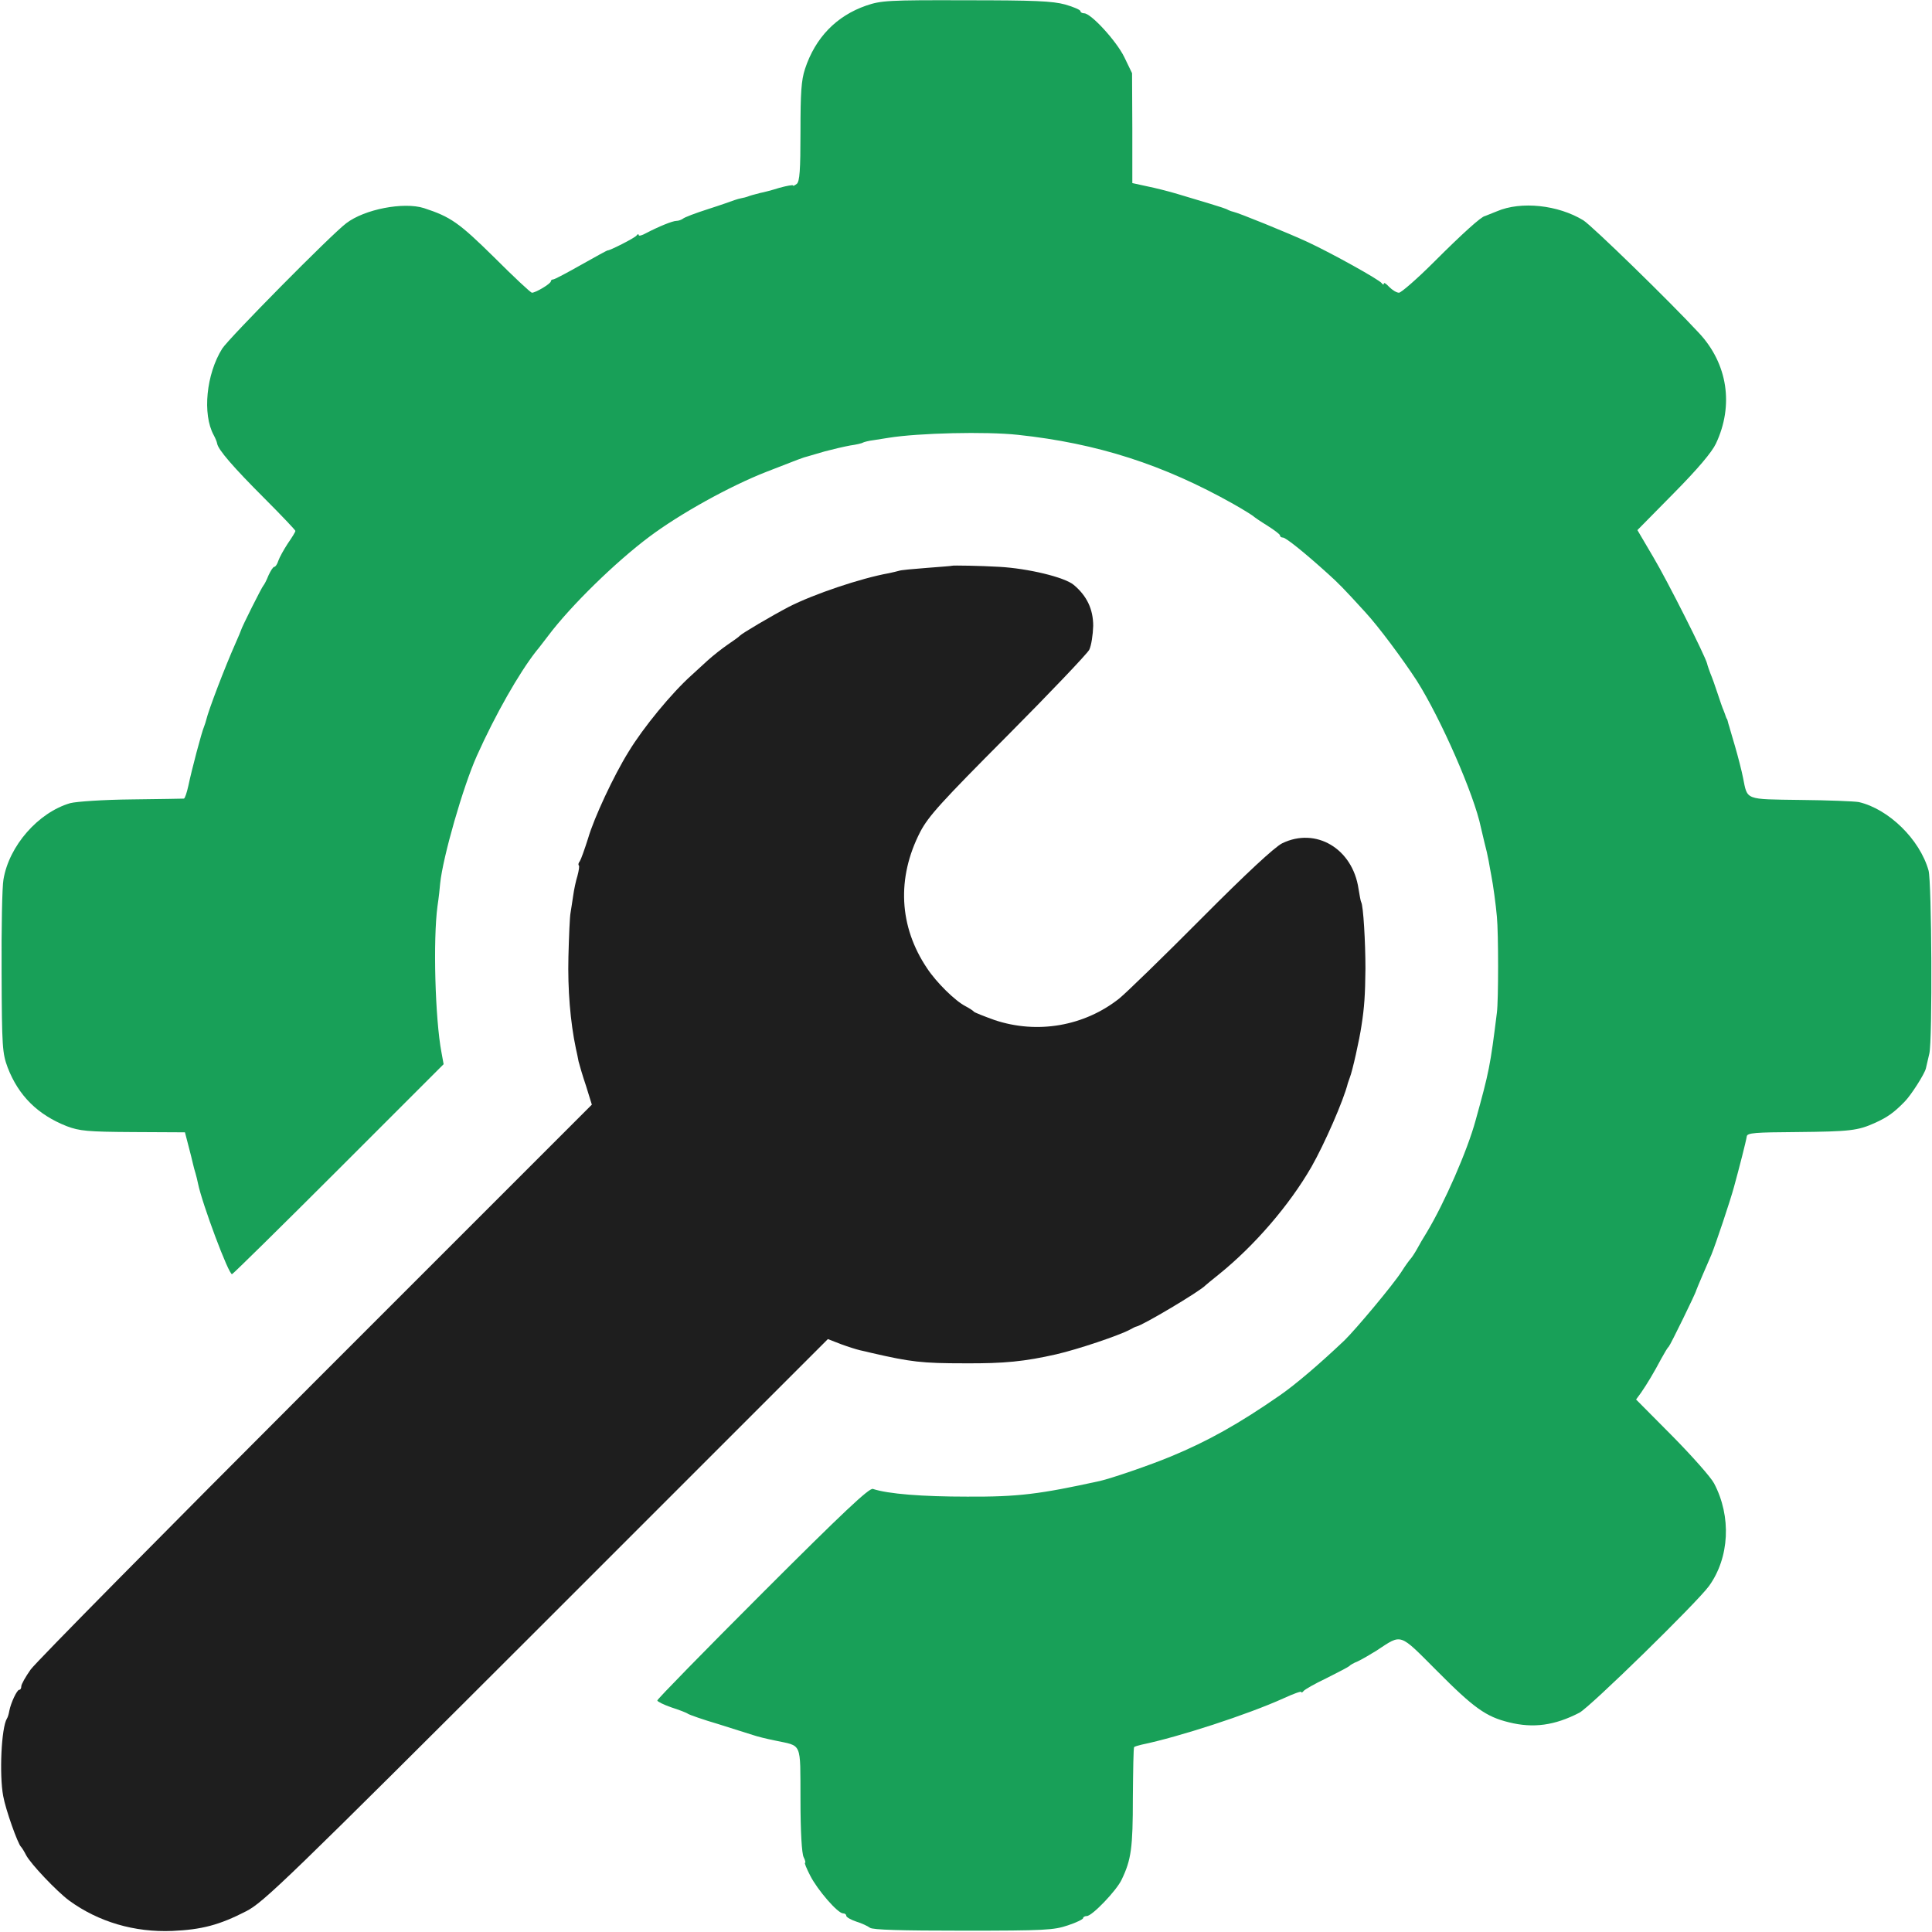
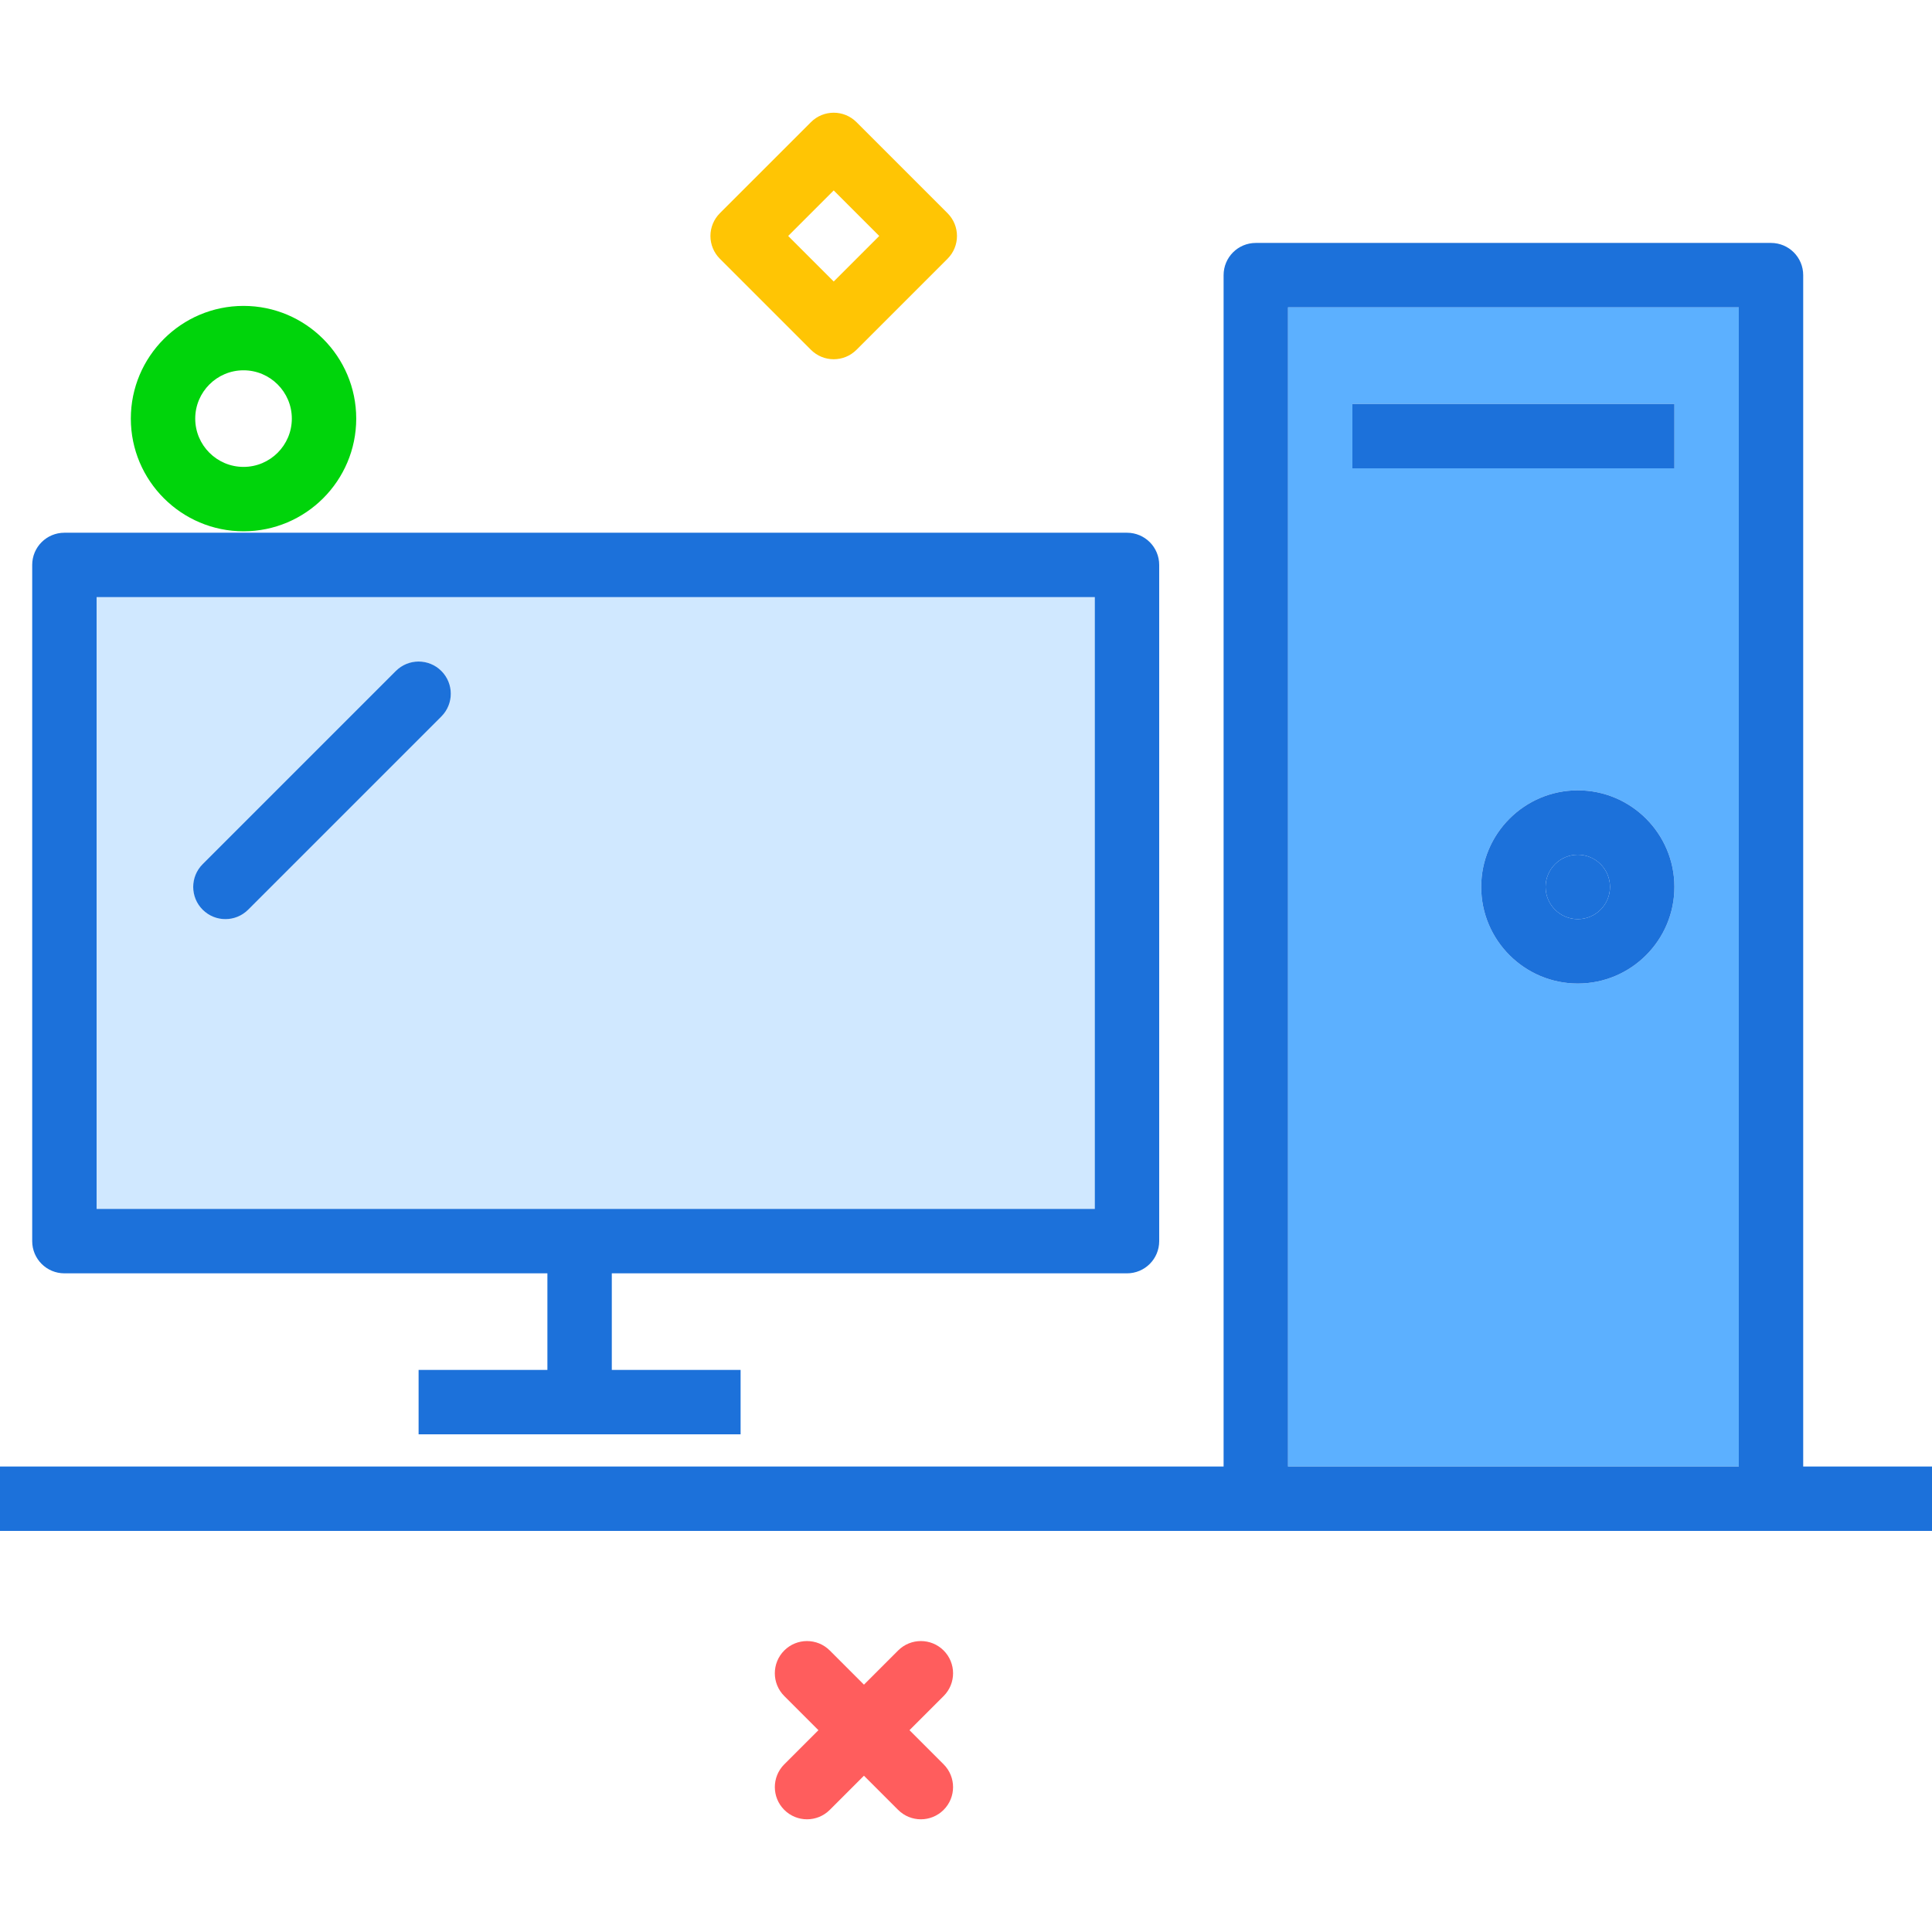
- <svg xmlns="http://www.w3.org/2000/svg" version="1.0" width="726pt" height="726pt" viewBox="0 0 726 726">
-   <g transform="translate(0,726) scale(0.1,-0.1)" stroke="none">
-     <path fill="#18a058" d="M3255 7239 c-112 -39 -191 -120 -230 -238 -14 -43 -17 -88 -17 -237 0 -144 -3 -186 -14 -195 -8 -6 -14 -9 -14 -6 0 3 -23 -1 -52 -9 -28 -9 -60 -17 -71 -19 -10 -3 -28 -7 -40 -11 -12 -5 -26 -8 -32 -9 -5 -1 -17 -4 -25 -7 -8 -3 -53 -19 -100 -34 -47 -15 -89 -31 -94 -36 -6 -4 -16 -8 -24 -8 -15 0 -68 -22 -114 -46 -16 -9 -28 -12 -28 -7 0 4 -4 4 -8 -2 -6 -9 -103 -58 -109 -56 -2 0 -46 -24 -99 -54 -53 -30 -100 -55 -105 -55 -5 0 -9 -3 -9 -7 0 -9 -57 -43 -71 -43 -5 0 -69 60 -142 133 -132 130 -163 152 -264 185 -76 24 -223 -4 -292 -57 -56 -42 -441 -432 -466 -471 -60 -96 -75 -246 -32 -325 6 -11 12 -25 13 -32 4 -23 60 -88 177 -205 64 -64 117 -120 117 -123 0 -4 -13 -25 -29 -48 -15 -23 -31 -52 -35 -64 -4 -13 -11 -23 -15 -23 -5 0 -14 -15 -22 -32 -7 -18 -16 -35 -19 -38 -5 -4 -82 -157 -85 -170 -1 -3 -9 -23 -19 -45 -41 -92 -103 -255 -111 -290 -1 -5 -5 -17 -8 -25 -9 -20 -47 -164 -59 -222 -6 -27 -13 -48 -17 -49 -3 0 -91 -2 -196 -3 -105 -1 -208 -8 -231 -14 -120 -35 -230 -160 -251 -287 -5 -27 -8 -185 -7 -350 1 -282 3 -303 23 -357 41 -106 113 -177 222 -220 48 -18 77 -21 249 -22 l195 -1 13 -50 c7 -27 15 -58 17 -68 2 -10 7 -27 10 -37 3 -10 7 -27 9 -37 15 -75 116 -345 128 -341 5 2 186 180 402 396 l393 393 -8 44 c-24 126 -32 424 -15 550 5 33 9 71 10 85 10 99 86 364 138 480 70 156 158 310 222 392 12 14 32 41 46 59 85 113 253 277 380 372 116 87 304 191 440 244 120 47 141 55 155 58 6 2 35 10 65 19 30 8 73 18 95 22 22 3 44 8 48 11 4 2 22 7 40 9 18 3 43 7 57 9 112 18 365 24 485 11 299 -32 547 -112 810 -260 39 -22 72 -43 75 -46 3 -3 26 -19 52 -35 27 -17 48 -33 48 -37 0 -5 5 -8 11 -8 11 0 84 -59 168 -135 41 -37 58 -54 141 -145 50 -54 142 -178 194 -258 90 -142 216 -429 241 -552 2 -8 8 -33 13 -55 6 -22 13 -53 16 -70 3 -16 7 -41 10 -55 7 -36 17 -109 21 -155 6 -61 6 -315 0 -360 -25 -201 -29 -221 -80 -405 -31 -114 -117 -310 -183 -420 -12 -19 -29 -48 -38 -65 -9 -16 -20 -32 -23 -35 -3 -3 -19 -24 -34 -48 -32 -50 -172 -217 -215 -259 -95 -90 -183 -165 -242 -206 -154 -107 -272 -173 -410 -230 -79 -33 -223 -82 -266 -92 -228 -50 -308 -60 -499 -59 -170 0 -297 10 -355 29 -14 4 -111 -87 -414 -390 -218 -218 -396 -400 -396 -405 0 -4 24 -16 53 -26 28 -9 57 -20 62 -24 6 -4 57 -22 115 -39 58 -18 116 -37 130 -41 14 -5 50 -14 80 -20 106 -23 97 -1 98 -223 0 -122 5 -203 12 -216 6 -12 8 -21 5 -21 -3 0 6 -22 20 -49 27 -53 103 -141 123 -141 7 0 12 -4 12 -9 0 -5 17 -15 38 -22 20 -6 43 -17 51 -23 10 -8 117 -11 350 -11 307 0 341 2 394 20 31 10 57 23 57 27 0 4 6 8 14 8 20 0 112 96 131 137 36 75 42 119 42 307 1 103 2 189 5 191 2 2 15 6 28 9 140 29 398 113 533 174 37 17 67 28 67 24 0 -4 4 -2 8 3 4 6 43 28 87 49 44 22 82 42 85 45 3 4 17 12 32 18 15 7 46 25 70 40 98 64 83 69 228 -76 138 -139 184 -172 270 -193 92 -23 172 -12 265 36 40 21 440 412 487 476 77 107 85 261 19 386 -12 23 -83 103 -157 178 l-136 137 19 26 c22 32 48 75 76 128 12 22 24 42 28 45 6 6 102 202 103 211 1 3 12 30 25 60 13 30 27 63 32 74 17 42 71 203 85 255 19 69 45 170 48 190 2 13 32 15 187 16 201 2 230 5 296 35 46 21 70 38 110 79 24 24 75 104 80 125 1 5 7 31 13 56 12 49 9 646 -3 688 -33 117 -150 231 -262 257 -16 3 -115 7 -219 8 -211 3 -199 -2 -216 83 -5 26 -19 80 -30 118 -12 39 -22 77 -25 85 -2 8 -4 16 -5 18 -2 1 -3 5 -5 10 -1 4 -5 14 -8 22 -4 8 -14 38 -23 65 -9 28 -21 61 -27 75 -5 14 -11 30 -12 36 -7 29 -149 311 -202 400 l-60 102 136 138 c91 92 144 155 159 187 68 144 44 300 -63 415 -114 123 -402 403 -435 424 -95 58 -234 73 -325 34 -22 -9 -42 -17 -45 -18 -13 -1 -86 -67 -191 -172 -64 -64 -124 -116 -132 -116 -9 0 -25 10 -37 22 -11 12 -20 18 -20 12 0 -5 -4 -4 -8 2 -9 13 -185 111 -277 154 -73 34 -263 111 -280 114 -5 1 -14 4 -20 7 -5 4 -37 14 -70 24 -33 10 -87 26 -120 36 -33 10 -85 23 -115 29 l-55 12 0 207 -1 206 -29 60 c-29 60 -125 165 -151 165 -8 0 -14 4 -14 8 0 5 -26 16 -57 25 -48 13 -115 16 -373 16 -293 1 -319 -1 -375 -20z" />
-     <path fill="#1e1e1e" d="M3577 5134 c-1 -1 -44 -4 -94 -8 -51 -4 -98 -8 -105 -11 -7 -2 -24 -6 -38 -9 -106 -19 -283 -79 -375 -126 -65 -34 -177 -100 -185 -109 -3 -4 -23 -18 -45 -33 -22 -15 -56 -42 -76 -60 -20 -18 -47 -43 -60 -55 -74 -66 -182 -197 -237 -288 -56 -90 -130 -249 -152 -325 -13 -41 -27 -80 -31 -86 -5 -6 -7 -13 -4 -16 3 -2 0 -20 -5 -39 -6 -19 -13 -52 -16 -74 -3 -22 -8 -51 -10 -65 -3 -14 -6 -88 -8 -165 -3 -123 7 -245 28 -345 3 -14 8 -35 10 -48 3 -12 15 -54 28 -92 l22 -71 -1037 -1037 c-570 -570 -1053 -1059 -1072 -1086 -19 -27 -35 -55 -35 -63 0 -7 -3 -13 -8 -13 -8 0 -31 -48 -37 -79 -2 -12 -6 -25 -9 -29 -21 -34 -29 -211 -14 -291 9 -51 55 -180 67 -191 3 -3 12 -17 19 -31 17 -33 116 -137 162 -171 110 -80 245 -120 388 -114 110 5 176 22 277 74 65 33 151 116 1128 1092 l1058 1058 49 -19 c27 -10 59 -20 72 -23 13 -3 32 -7 43 -10 148 -34 189 -39 350 -39 150 -1 226 7 345 34 82 19 233 70 275 92 11 6 22 12 25 12 23 4 240 133 260 155 3 3 25 21 50 41 134 108 265 260 348 404 49 86 121 250 137 315 1 3 4 12 7 20 10 24 37 146 44 195 11 70 14 116 15 215 0 101 -8 237 -16 250 -2 3 -6 26 -10 50 -22 151 -160 233 -287 171 -28 -14 -133 -111 -303 -282 -143 -144 -282 -279 -309 -301 -131 -104 -308 -135 -469 -81 -39 14 -74 28 -77 31 -3 4 -17 13 -32 21 -39 20 -109 89 -144 142 -106 157 -115 340 -26 513 31 59 78 111 328 362 160 161 298 306 307 322 8 16 14 57 15 90 0 63 -24 113 -73 154 -34 29 -172 62 -280 68 -69 4 -175 6 -178 4z" />
+ <svg xmlns="http://www.w3.org/2000/svg" version="1.1" id="desktop" viewBox="0 0 240 212" enable-background="new 0 0 240 212" xml:space="preserve" width="512" height="512">
+   <g>
+     <path fill="#D0E8FF" d="M76,136.178h60v-76H12v76h56H76z M54.828,75.006l-24,24c-0.781,0.781-1.805,1.172-2.828,1.172   s-2.047-0.391-2.828-1.172c-1.562-1.562-1.562-4.094,0-5.656l24-24c1.562-1.562,4.094-1.562,5.656,0   S56.391,73.443,54.828,75.006z" />
+     <circle fill="#1C71DA" cx="196" cy="96.178" r="4" />
+     <path fill="#5CB0FF" d="M160,24.178v144h56v-144H160z M196,108.178c-6.617,0-12-5.383-12-12s5.383-12,12-12s12,5.383,12,12   S202.617,108.178,196,108.178z M208,44.178h-40v-8h40V44.178z" />
+     <path fill="#1C71DA" d="M8,144.178h60v12H52v8h40v-8H76v-12h64c2.211,0,4-1.789,4-4v-84c0-2.211-1.789-4-4-4H8   c-2.211,0-4,1.789-4,4v84C4,142.389,5.789,144.178,8,144.178z M12,60.178h124v76H76h-8H12V60.178z" />
+     <rect x="168" y="36.178" fill="#1C71DA" width="40" height="8" />
+     <path fill="#1C71DA" d="M196,84.178c-6.617,0-12,5.383-12,12s5.383,12,12,12s12-5.383,12-12S202.617,84.178,196,84.178z    M196,100.178c-2.207,0-4-1.793-4-4s1.793-4,4-4s4,1.793,4,4S198.207,100.178,196,100.178z" />
+     <path fill="#1C71DA" d="M49.172,69.35l-24,24c-1.562,1.562-1.562,4.094,0,5.656c0.781,0.781,1.805,1.172,2.828,1.172   s2.047-0.391,2.828-1.172l24-24c1.562-1.562,1.562-4.094,0-5.656S50.734,67.787,49.172,69.35z" />
+     <path fill="#1C71DA" d="M224,168.178v-148c0-2.211-1.789-4-4-4h-64c-2.211,0-4,1.789-4,4v148H0v8h156h64h20v-8H224z    M160,168.178v-144h56v144H160z" />
  </g>
+   <path fill="#FF5D5D" d="M100.252,212c-1.023,0-2.048-0.391-2.828-1.172c-1.562-1.562-1.562-4.095,0-5.656l14.143-14.142  c1.562-1.562,4.096-1.562,5.656,0c1.562,1.562,1.562,4.095,0,5.656l-14.143,14.142  C102.299,211.609,101.275,212,100.252,212z" />
+   <path fill="#FF5D5D" d="M114.394,212c-1.023,0-2.047-0.391-2.828-1.172l-14.143-14.142  c-1.562-1.562-1.562-4.095,0-5.656c1.56-1.562,4.094-1.562,5.656,0l14.143,14.142  c1.562,1.562,1.562,4.095,0,5.656C116.442,211.609,115.418,212,114.394,212z" />
+   <path fill="#00D40B" d="M30.252,52c-7.72,0-14-6.28-14-14s6.28-14,14-14s14,6.28,14,14S37.972,52,30.252,52z M30.252,32  c-3.309,0-6,2.691-6,6s2.691,6,6,6s6-2.691,6-6S33.56,32,30.252,32z" />
+   <path fill="#FFC504" d="M103.566,30.627c-1.023,0-2.047-0.391-2.828-1.172L89.424,18.142  c-0.75-0.75-1.172-1.768-1.172-2.828s0.422-2.078,1.172-2.828l11.315-11.313c1.562-1.562,4.094-1.562,5.656,0  l11.313,11.313c1.562,1.562,1.562,4.095,0,5.656l-11.313,11.313C105.614,30.236,104.59,30.627,103.566,30.627z   M97.909,15.313l5.657,5.657l5.656-5.657l-5.656-5.657L97.909,15.313z" />
</svg>
